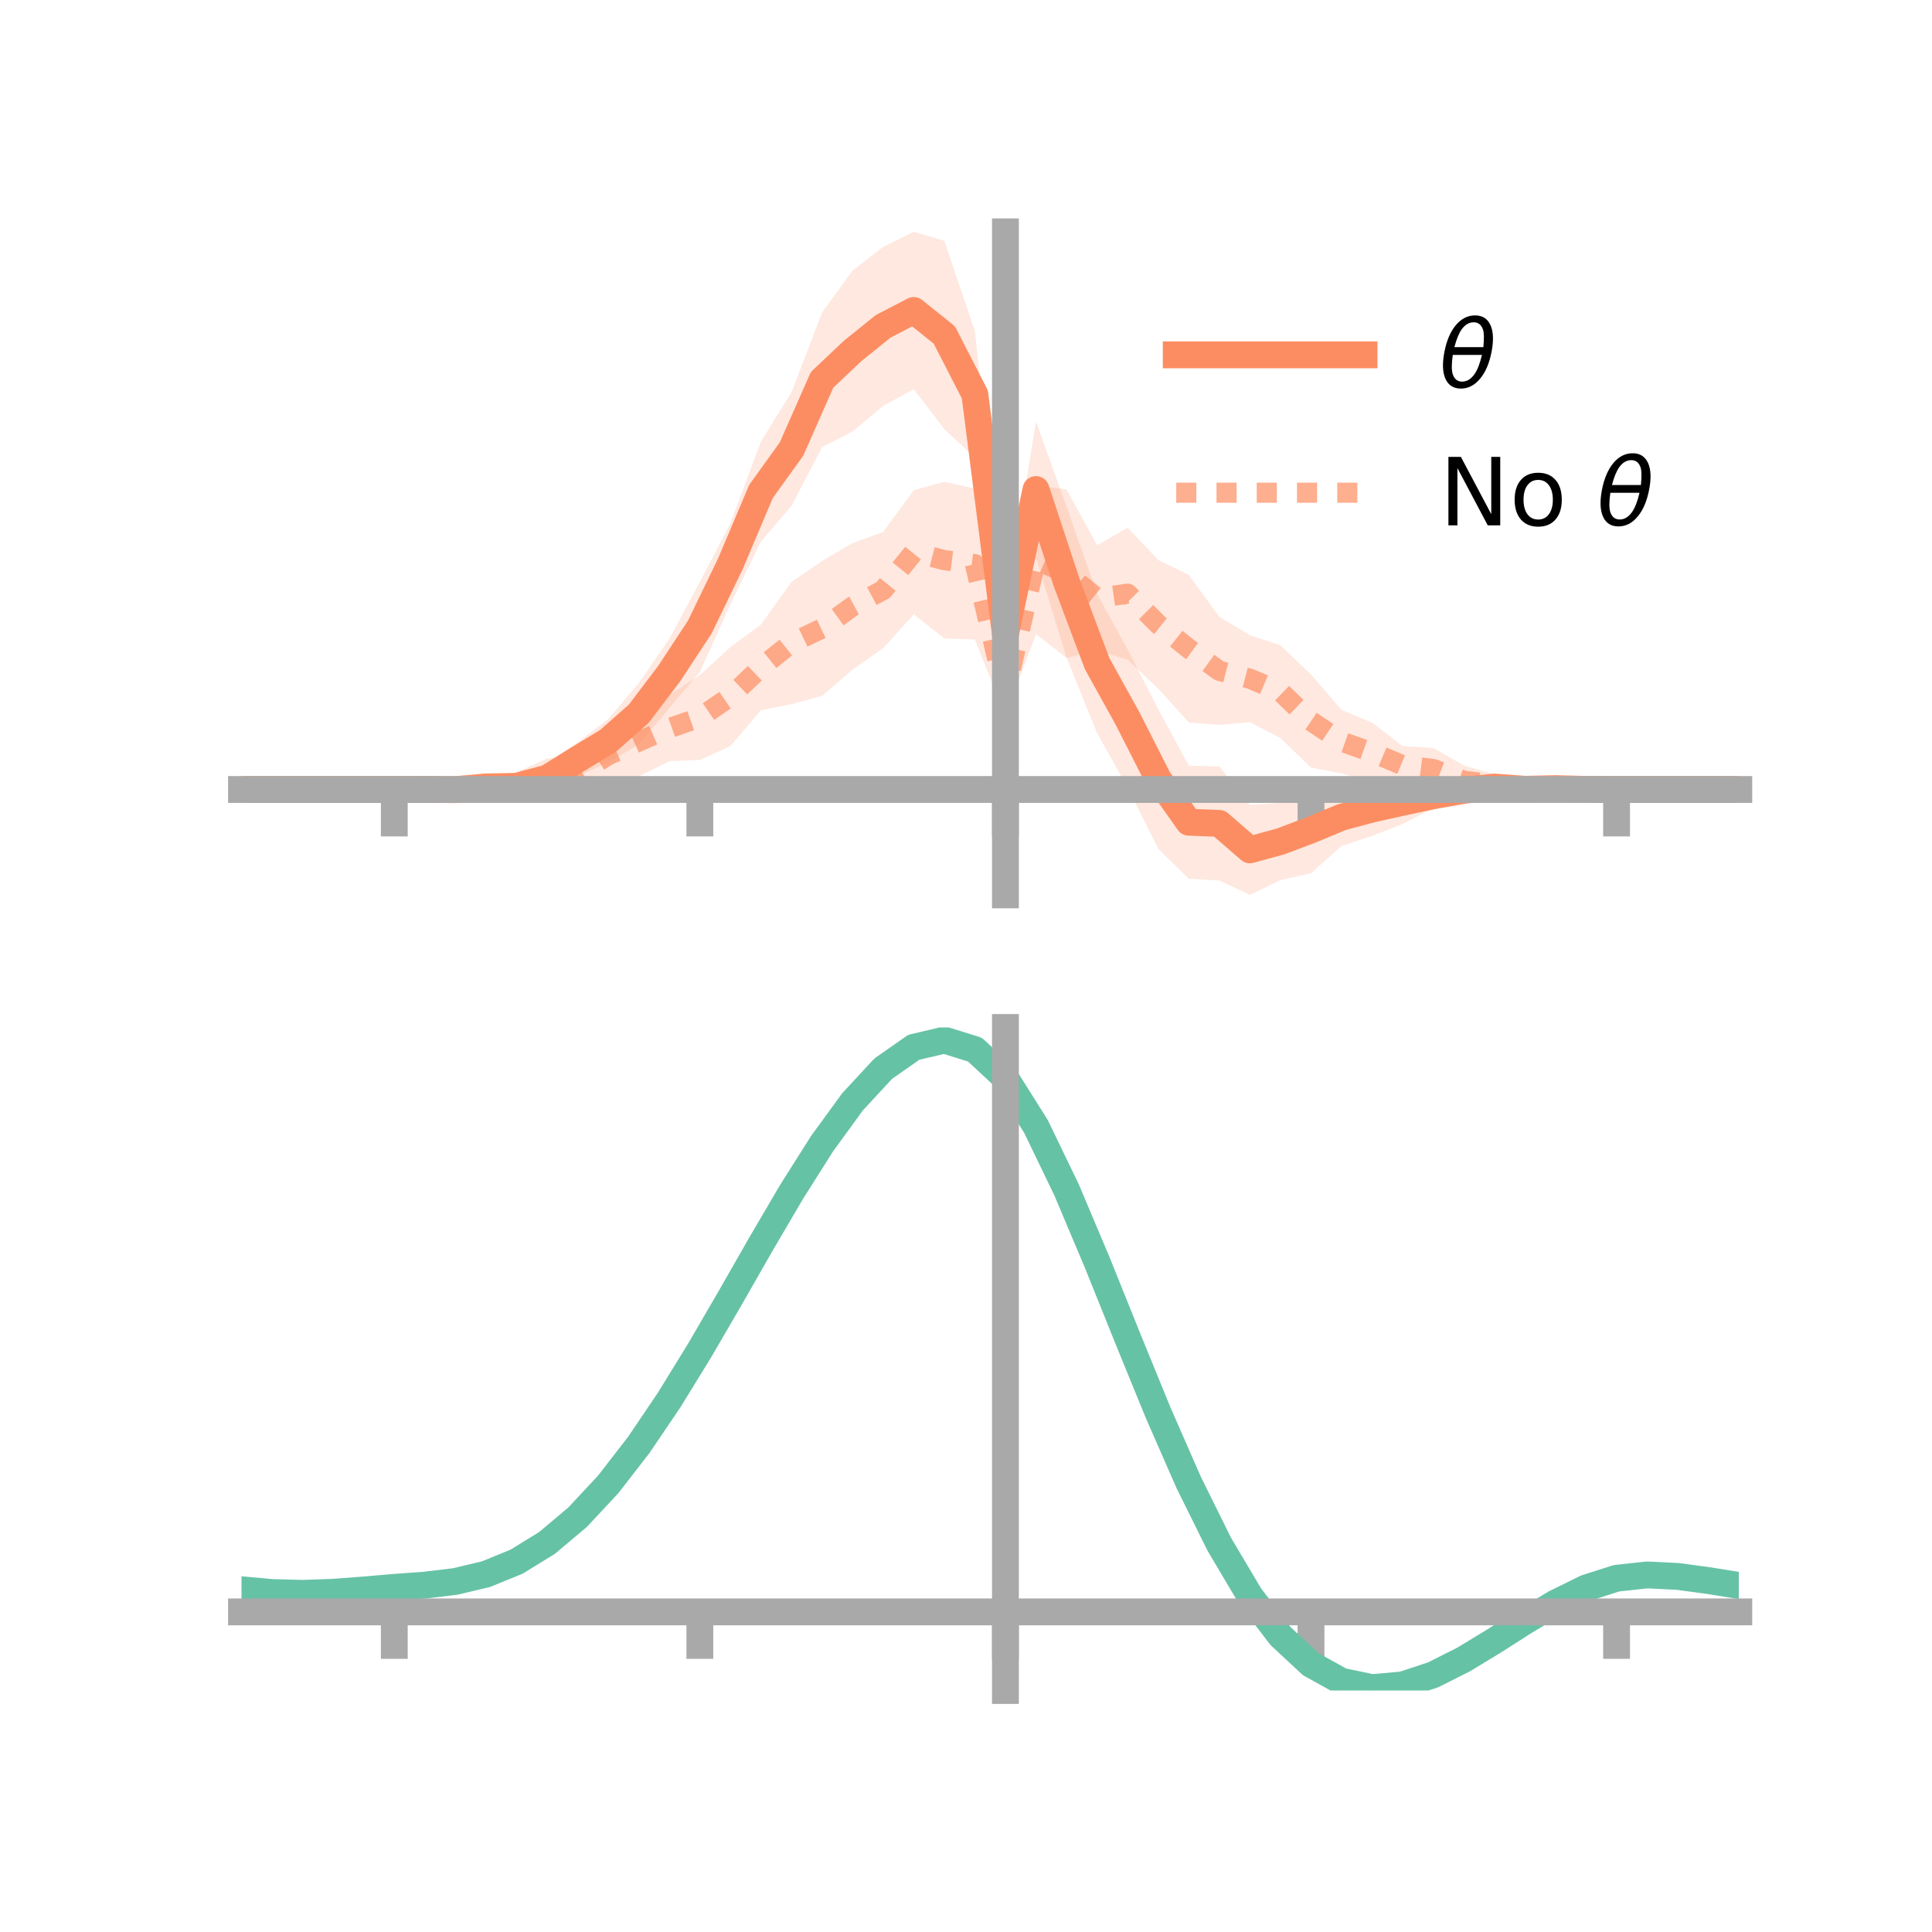
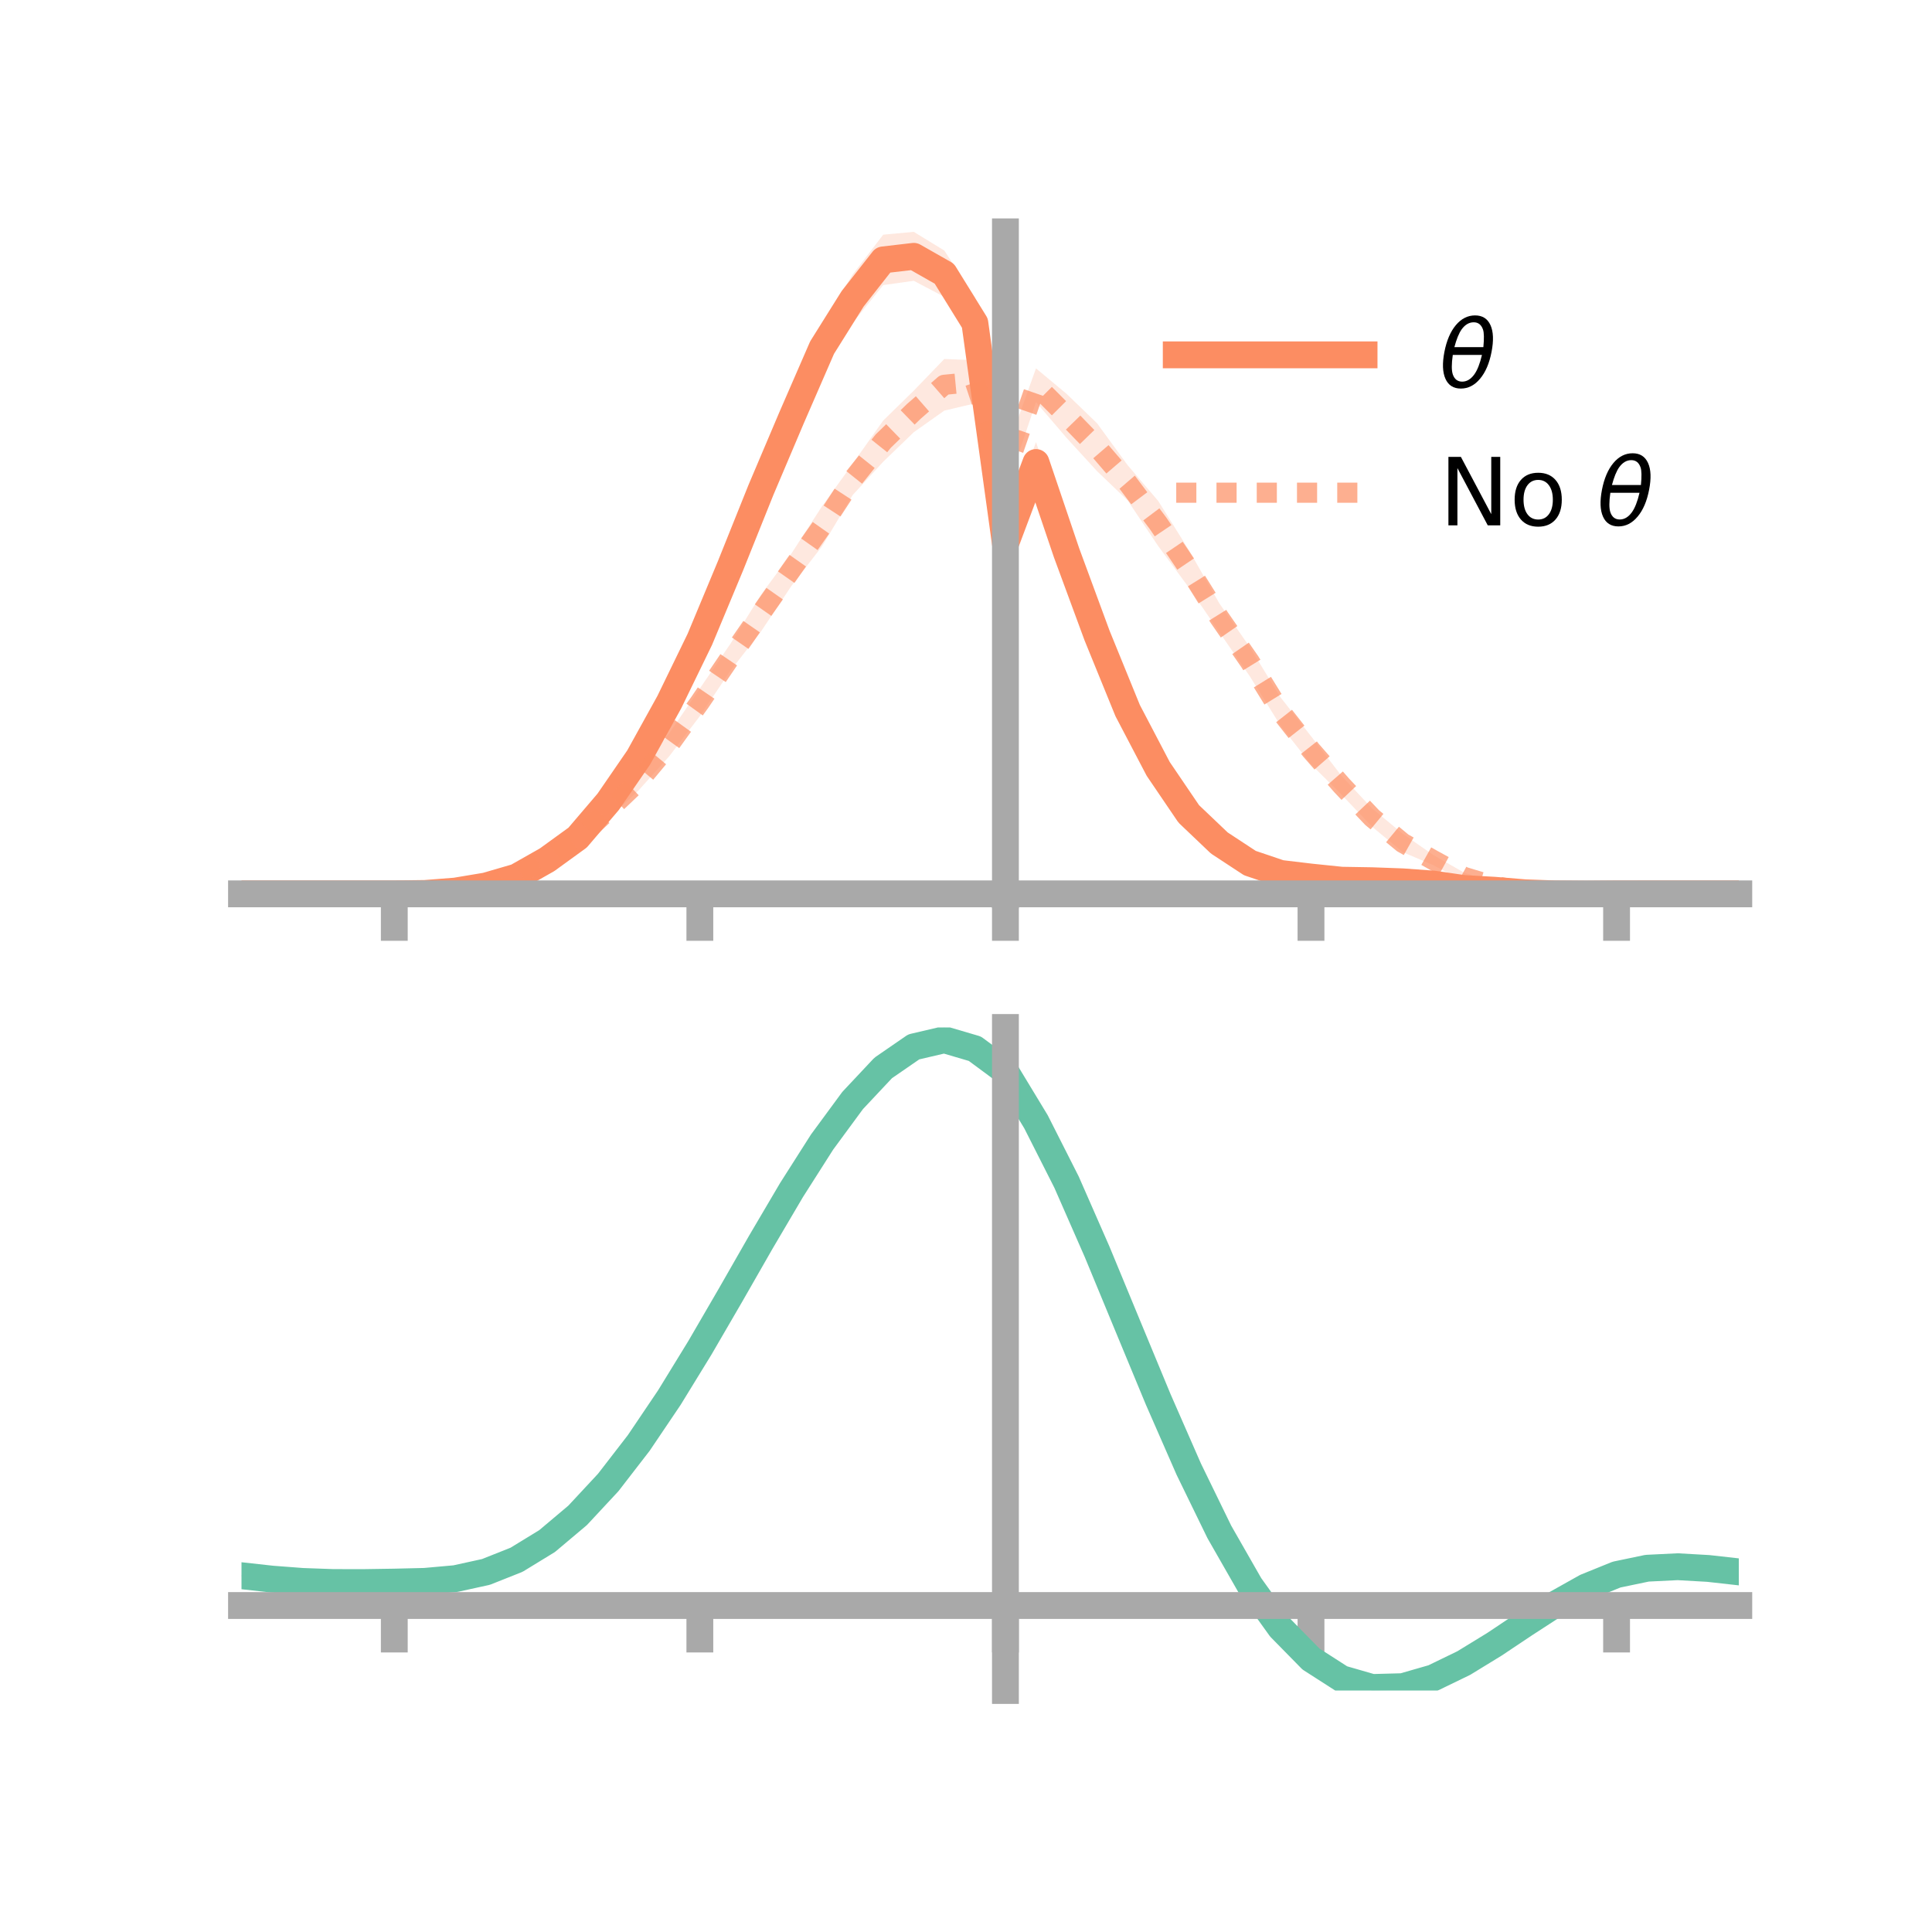
<svg xmlns="http://www.w3.org/2000/svg" xmlns:xlink="http://www.w3.org/1999/xlink" height="144pt" version="1.1" viewBox="0 0 144 144" width="144pt">
  <defs>
    <style type="text/css">
*{stroke-linecap:butt;stroke-linejoin:round;}
  </style>
  </defs>
  <g id="figure_1">
    <g id="patch_1">
      <path d="M 0 144  L 144 144  L 144 0  L 0 0  z " style="fill:none;" />
    </g>
    <g id="axes_1">
      <g id="patch_2">
        <path d="M 18 66.698  L 129.6 66.698  L 129.6 17.28  L 18 17.28  z " style="fill:none;" />
      </g>
      <g id="PolyCollection_1">
-         <path clip-path="url(#p246c6728ec)" d="M 18 58.843  L 18 58.843  L 20.278 58.843  L 22.555 58.843  L 24.833 58.843  L 27.11 58.843  L 29.388 58.843  L 31.665 58.76  L 33.943 58.593  L 36.22 58.14  L 38.498 57.907  L 40.776 56.817  L 43.053 55.334  L 45.331 53.594  L 47.608 50.92  L 49.886 47.619  L 52.163 43.381  L 54.441 38.995  L 56.718 32.903  L 58.996 29.238  L 61.273 23.292  L 63.551 20.158  L 65.829 18.401  L 68.106 17.28  L 70.384 17.952  L 72.661 24.683  L 74.939 45.538  L 77.216 31.411  L 79.494 37.772  L 81.771 44.271  L 84.049 48.421  L 86.327 52.856  L 88.604 57.073  L 90.882 57.118  L 93.159 59.99  L 95.437 59.846  L 97.714 58.637  L 99.992 58.767  L 102.269 58.299  L 104.547 58.189  L 106.824 58.378  L 109.102 57.808  L 111.38 57.972  L 113.657 58.303  L 115.935 58.486  L 118.212 58.743  L 120.49 58.842  L 122.767 58.843  L 125.045 58.843  L 127.322 58.843  L 129.6 58.843  L 129.6 58.843  L 129.6 58.843  L 127.322 58.843  L 125.045 58.843  L 122.767 58.843  L 120.49 58.843  L 118.212 58.928  L 115.935 59.075  L 113.657 59.354  L 111.38 59.349  L 109.102 59.994  L 106.824 60.248  L 104.547 61.406  L 102.269 62.305  L 99.992 63.053  L 97.714 65.085  L 95.437 65.594  L 93.159 66.698  L 90.882 65.629  L 88.604 65.495  L 86.327 63.255  L 84.049 58.711  L 81.771 54.639  L 79.494 49.02  L 77.216 41.564  L 74.939 49.015  L 72.661 34.115  L 70.384 31.98  L 68.106 29.003  L 65.829 30.244  L 63.551 32.158  L 61.273 33.327  L 58.996 37.698  L 56.718 40.363  L 54.441 45.043  L 52.163 50.081  L 49.886 52.774  L 47.608 55.48  L 45.331 56.825  L 43.053 57.854  L 40.776 59.218  L 38.498 59.314  L 36.22 59.163  L 33.943 59.117  L 31.665 58.917  L 29.388 58.843  L 27.11 58.843  L 24.833 58.843  L 22.555 58.843  L 20.278 58.843  L 18 58.843  z " style="fill:#fc8d62;fill-opacity:0.2;" />
+         <path clip-path="url(#p0f44cebcbf)" d="M 18 66.622  L 18 66.622  L 20.278 66.622  L 22.555 66.622  L 24.833 66.622  L 27.11 66.622  L 29.388 66.62  L 31.665 66.565  L 33.943 66.337  L 36.22 65.897  L 38.498 65.11  L 40.776 63.826  L 43.053 61.907  L 45.331 59.196  L 47.608 55.665  L 49.886 51.383  L 52.163 46.469  L 54.441 41.012  L 56.718 34.946  L 58.996 29.498  L 61.273 24.164  L 63.551 20.463  L 65.829 17.492  L 68.106 17.28  L 70.384 18.674  L 72.661 22.162  L 74.939 39.246  L 77.216 32.953  L 79.494 39.562  L 81.771 45.988  L 84.049 51.633  L 86.327 56.289  L 88.604 59.674  L 90.882 61.947  L 93.159 63.664  L 95.437 64.51  L 97.714 64.669  L 99.992 65.108  L 102.269 65.119  L 104.547 65.365  L 106.824 65.553  L 109.102 65.931  L 111.38 66.147  L 113.657 66.394  L 115.935 66.552  L 118.212 66.617  L 120.49 66.623  L 122.767 66.622  L 125.045 66.622  L 127.322 66.622  L 129.6 66.622  L 129.6 66.622  L 129.6 66.622  L 127.322 66.622  L 125.045 66.622  L 122.767 66.623  L 120.49 66.627  L 118.212 66.672  L 115.935 66.698  L 113.657 66.69  L 111.38 66.559  L 109.102 66.517  L 106.824 66.23  L 104.547 66.086  L 102.269 66.167  L 99.992 66.102  L 97.714 66.07  L 95.437 65.688  L 93.159 64.993  L 90.882 63.718  L 88.604 61.654  L 86.327 58.332  L 84.049 54.292  L 81.771 48.761  L 79.494 42.838  L 77.216 35.992  L 74.939 41.809  L 72.661 26  L 70.384 22.126  L 68.106 20.929  L 65.829 21.249  L 63.551 24.074  L 61.273 27.653  L 58.996 32.789  L 56.718 38.079  L 54.441 43.361  L 52.163 48.83  L 49.886 53.284  L 47.608 57.234  L 45.331 60.327  L 43.053 62.952  L 40.776 64.339  L 38.498 65.633  L 36.22 66.172  L 33.943 66.492  L 31.665 66.621  L 29.388 66.624  L 27.11 66.622  L 24.833 66.622  L 22.555 66.622  L 20.278 66.622  L 18 66.622  z " style="fill:#fc8d62;fill-opacity:0.2;" />
      </g>
      <g id="PolyCollection_2">
-         <path clip-path="url(#p246c6728ec)" d="M 18 58.843  L 18 58.843  L 20.278 58.843  L 22.555 58.843  L 24.833 58.843  L 27.11 58.843  L 29.388 58.843  L 31.665 58.679  L 33.943 58.435  L 36.22 57.91  L 38.498 57.557  L 40.776 56.532  L 43.053 56.335  L 45.331 54.637  L 47.608 52.672  L 49.886 51.811  L 52.163 50.312  L 54.441 48.227  L 56.718 46.557  L 58.996 43.371  L 61.273 41.819  L 63.551 40.475  L 65.829 39.65  L 68.106 36.536  L 70.384 35.914  L 72.661 36.42  L 74.939 49.98  L 77.216 36.177  L 79.494 36.474  L 81.771 40.648  L 84.049 39.33  L 86.327 41.74  L 88.604 42.849  L 90.882 45.976  L 93.159 47.347  L 95.437 48.097  L 97.714 50.277  L 99.992 52.915  L 102.269 53.864  L 104.547 55.613  L 106.824 55.749  L 109.102 57.056  L 111.38 57.706  L 113.657 58.343  L 115.935 58.458  L 118.212 58.698  L 120.49 58.843  L 122.767 58.843  L 125.045 58.843  L 127.322 58.843  L 129.6 58.843  L 129.6 58.843  L 129.6 58.843  L 127.322 58.843  L 125.045 58.843  L 122.767 58.843  L 120.49 58.843  L 118.212 58.968  L 115.935 59.12  L 113.657 59.361  L 111.38 59.237  L 109.102 59.322  L 106.824 58.891  L 104.547 58.464  L 102.269 58.3  L 99.992 57.64  L 97.714 57.216  L 95.437 55.007  L 93.159 53.828  L 90.882 54.027  L 88.604 53.845  L 86.327 51.325  L 84.049 49.171  L 81.771 48.497  L 79.494 49.035  L 77.216 47.261  L 74.939 53.368  L 72.661 47.671  L 70.384 47.586  L 68.106 45.785  L 65.829 48.306  L 63.551 49.907  L 61.273 51.864  L 58.996 52.483  L 56.718 52.934  L 54.441 55.607  L 52.163 56.643  L 49.886 56.736  L 47.608 57.869  L 45.331 57.95  L 43.053 59.075  L 40.776 58.98  L 38.498 59.096  L 36.22 59.085  L 33.943 59.101  L 31.665 58.975  L 29.388 58.843  L 27.11 58.843  L 24.833 58.843  L 22.555 58.843  L 20.278 58.843  L 18 58.843  z " style="fill:#fc8d62;fill-opacity:0.2;" />
+         <path clip-path="url(#p0f44cebcbf)" d="M 18 66.622  L 18 66.622  L 20.278 66.622  L 22.555 66.622  L 24.833 66.622  L 27.11 66.622  L 29.388 66.622  L 31.665 66.539  L 33.943 66.294  L 36.22 65.76  L 38.498 64.917  L 40.776 63.659  L 43.053 62.059  L 45.331 59.77  L 47.608 57.575  L 49.886 54.646  L 52.163 51.313  L 54.441 47.985  L 56.718 44.333  L 58.996 41.245  L 61.273 37.731  L 63.551 34.567  L 65.829 31.345  L 68.106 29.119  L 70.384 26.756  L 72.661 26.854  L 74.939 33.801  L 77.216 27.456  L 79.494 29.353  L 81.771 31.552  L 84.049 34.675  L 86.327 37.34  L 88.604 40.988  L 90.882 44.97  L 93.159 48.24  L 95.437 51.967  L 97.714 54.867  L 99.992 57.83  L 102.269 60.254  L 104.547 62.138  L 106.824 63.724  L 109.102 65.03  L 111.38 65.8  L 113.657 66.261  L 115.935 66.514  L 118.212 66.611  L 120.49 66.623  L 122.767 66.622  L 125.045 66.622  L 127.322 66.622  L 129.6 66.622  L 129.6 66.622  L 129.6 66.622  L 127.322 66.622  L 125.045 66.622  L 122.767 66.623  L 120.49 66.626  L 118.212 66.674  L 115.935 66.692  L 113.657 66.613  L 111.38 66.286  L 109.102 65.674  L 106.824 64.484  L 104.547 63.508  L 102.269 61.621  L 99.992 59.23  L 97.714 56.964  L 95.437 54.078  L 93.159 50.416  L 90.882 47.115  L 88.604 43.784  L 86.327 40.703  L 84.049 37.302  L 81.771 35.122  L 79.494 32.634  L 77.216 29.97  L 74.939 36.746  L 72.661 30.068  L 70.384 30.605  L 68.106 32.216  L 65.829 34.415  L 63.551 36.901  L 61.273 40.717  L 58.996 43.66  L 56.718 47.069  L 54.441 49.995  L 52.163 53.376  L 49.886 56.362  L 47.608 58.897  L 45.331 61.037  L 43.053 62.996  L 40.776 64.443  L 38.498 65.45  L 36.22 66.136  L 33.943 66.516  L 31.665 66.621  L 29.388 66.623  L 27.11 66.622  L 24.833 66.622  L 22.555 66.622  L 20.278 66.622  L 18 66.622  z " style="fill:#fc8d62;fill-opacity:0.2;" />
      </g>
      <g id="matplotlib.axis_1">
        <g id="xtick_1">
          <g id="line2d_1">
            <defs>
-               <path d="M 0 0  L 0 3.5  " id="m9a6e132822" style="stroke:#a9a9a9;stroke-width:2;" />
+               <path d="M 0 0  L 0 3.5  " id="me2f716c7f5" style="stroke:#a9a9a9;stroke-width:2;" />
            </defs>
            <g>
-               <use style="fill:#a9a9a9;stroke:#a9a9a9;stroke-width:2;" x="29.388" xlink:href="#m9a6e132822" y="58.843" />
+               <use style="fill:#a9a9a9;stroke:#a9a9a9;stroke-width:2;" x="29.388" xlink:href="#me2f716c7f5" y="66.622" />
            </g>
          </g>
        </g>
        <g id="xtick_2">
          <g id="line2d_2">
            <g>
-               <use style="fill:#a9a9a9;stroke:#a9a9a9;stroke-width:2;" x="52.163" xlink:href="#m9a6e132822" y="58.843" />
+               <use style="fill:#a9a9a9;stroke:#a9a9a9;stroke-width:2;" x="52.163" xlink:href="#me2f716c7f5" y="66.622" />
            </g>
          </g>
        </g>
        <g id="xtick_3">
          <g id="line2d_3">
            <g>
-               <use style="fill:#a9a9a9;stroke:#a9a9a9;stroke-width:2;" x="74.939" xlink:href="#m9a6e132822" y="58.843" />
+               <use style="fill:#a9a9a9;stroke:#a9a9a9;stroke-width:2;" x="74.939" xlink:href="#me2f716c7f5" y="66.622" />
            </g>
          </g>
        </g>
        <g id="xtick_4">
          <g id="line2d_4">
            <g>
-               <use style="fill:#a9a9a9;stroke:#a9a9a9;stroke-width:2;" x="97.714" xlink:href="#m9a6e132822" y="58.843" />
+               <use style="fill:#a9a9a9;stroke:#a9a9a9;stroke-width:2;" x="97.714" xlink:href="#me2f716c7f5" y="66.622" />
            </g>
          </g>
        </g>
        <g id="xtick_5">
          <g id="line2d_5">
            <g>
-               <use style="fill:#a9a9a9;stroke:#a9a9a9;stroke-width:2;" x="120.49" xlink:href="#m9a6e132822" y="58.843" />
+               <use style="fill:#a9a9a9;stroke:#a9a9a9;stroke-width:2;" x="120.49" xlink:href="#me2f716c7f5" y="66.622" />
            </g>
          </g>
        </g>
      </g>
      <g id="matplotlib.axis_2" />
      <g id="line2d_6">
-         <path clip-path="url(#p246c6728ec)" d="M 18 58.843  L 20.278 58.843  L 22.555 58.843  L 24.833 58.843  L 27.11 58.843  L 29.388 58.843  L 31.665 58.839  L 33.943 58.855  L 36.22 58.652  L 38.498 58.61  L 40.776 58.017  L 43.053 56.594  L 45.331 55.21  L 47.608 53.2  L 49.886 50.196  L 52.163 46.731  L 54.441 42.019  L 56.718 36.633  L 58.996 33.468  L 61.273 28.31  L 63.551 26.158  L 65.829 24.323  L 68.106 23.141  L 70.384 24.966  L 72.661 29.399  L 74.939 47.277  L 77.216 36.487  L 79.494 43.396  L 81.771 49.455  L 84.049 53.566  L 86.327 58.056  L 88.604 61.284  L 90.882 61.373  L 93.159 63.344  L 95.437 62.72  L 97.714 61.861  L 99.992 60.91  L 102.269 60.302  L 104.547 59.797  L 106.824 59.313  L 109.102 58.901  L 111.38 58.661  L 113.657 58.829  L 115.935 58.78  L 118.212 58.835  L 120.49 58.843  L 122.767 58.843  L 125.045 58.843  L 127.322 58.843  L 129.6 58.843  " style="fill:none;stroke:#fc8d62;stroke-linecap:square;stroke-width:2;" />
+         <path clip-path="url(#p0f44cebcbf)" d="M 18 66.622  L 20.278 66.622  L 22.555 66.622  L 24.833 66.622  L 27.11 66.622  L 29.388 66.622  L 31.665 66.593  L 33.943 66.415  L 36.22 66.035  L 38.498 65.372  L 40.776 64.082  L 43.053 62.43  L 45.331 59.761  L 47.608 56.45  L 49.886 52.333  L 52.163 47.649  L 54.441 42.186  L 56.718 36.513  L 58.996 31.144  L 61.273 25.909  L 63.551 22.269  L 65.829 19.371  L 68.106 19.105  L 70.384 20.4  L 72.661 24.081  L 74.939 40.528  L 77.216 34.472  L 79.494 41.2  L 81.771 47.375  L 84.049 52.962  L 86.327 57.311  L 88.604 60.664  L 90.882 62.833  L 93.159 64.328  L 95.437 65.099  L 97.714 65.37  L 99.992 65.605  L 102.269 65.643  L 104.547 65.726  L 106.824 65.892  L 109.102 66.224  L 111.38 66.353  L 113.657 66.542  L 115.935 66.625  L 118.212 66.644  L 120.49 66.625  L 122.767 66.623  L 125.045 66.622  L 127.322 66.622  L 129.6 66.622  " style="fill:none;stroke:#fc8d62;stroke-linecap:square;stroke-width:2;" />
      </g>
      <g id="line2d_7">
-         <path clip-path="url(#p246c6728ec)" d="M 18 58.843  L 20.278 58.843  L 22.555 58.843  L 24.833 58.843  L 27.11 58.843  L 29.388 58.843  L 31.665 58.827  L 33.943 58.768  L 36.22 58.498  L 38.498 58.326  L 40.776 57.756  L 43.053 57.705  L 45.331 56.293  L 47.608 55.271  L 49.886 54.273  L 52.163 53.478  L 54.441 51.917  L 56.718 49.745  L 58.996 47.927  L 61.273 46.841  L 63.551 45.191  L 65.829 43.978  L 68.106 41.161  L 70.384 41.75  L 72.661 42.046  L 74.939 51.674  L 77.216 41.719  L 79.494 42.754  L 81.771 44.573  L 84.049 44.25  L 86.327 46.532  L 88.604 48.347  L 90.882 50.002  L 93.159 50.587  L 95.437 51.552  L 97.714 53.747  L 99.992 55.277  L 102.269 56.082  L 104.547 57.039  L 106.824 57.32  L 109.102 58.189  L 111.38 58.471  L 113.657 58.852  L 115.935 58.789  L 118.212 58.833  L 120.49 58.843  L 122.767 58.843  L 125.045 58.843  L 127.322 58.843  L 129.6 58.843  " style="fill:none;stroke:#fc8d62;stroke-dasharray:1.5,1.5;stroke-dashoffset:0;stroke-opacity:0.7;stroke-width:1.5;" />
+         <path clip-path="url(#p0f44cebcbf)" d="M 18 66.622  L 20.278 66.622  L 22.555 66.622  L 24.833 66.622  L 27.11 66.622  L 29.388 66.622  L 31.665 66.58  L 33.943 66.405  L 36.22 65.948  L 38.498 65.183  L 40.776 64.051  L 43.053 62.527  L 45.331 60.404  L 47.608 58.236  L 49.886 55.504  L 52.163 52.345  L 54.441 48.99  L 56.718 45.701  L 58.996 42.452  L 61.273 39.224  L 63.551 35.734  L 65.829 32.88  L 68.106 30.667  L 70.384 28.68  L 72.661 28.461  L 74.939 35.273  L 77.216 28.713  L 79.494 30.993  L 81.771 33.337  L 84.049 35.988  L 86.327 39.021  L 88.604 42.386  L 90.882 46.042  L 93.159 49.328  L 95.437 53.022  L 97.714 55.916  L 99.992 58.53  L 102.269 60.938  L 104.547 62.823  L 106.824 64.104  L 109.102 65.352  L 111.38 66.043  L 113.657 66.437  L 115.935 66.603  L 118.212 66.642  L 120.49 66.625  L 122.767 66.623  L 125.045 66.622  L 127.322 66.622  L 129.6 66.622  " style="fill:none;stroke:#fc8d62;stroke-dasharray:1.5,1.5;stroke-dashoffset:0;stroke-opacity:0.7;stroke-width:1.5;" />
      </g>
      <g id="patch_3">
        <path d="M 74.939 66.698  L 74.939 17.28  " style="fill:none;stroke:#a9a9a9;stroke-linecap:square;stroke-linejoin:miter;stroke-width:2;" />
      </g>
      <g id="patch_4">
        <path d="M 129.6 66.698  L 129.6 17.28  " style="fill:none;" />
      </g>
      <g id="patch_5">
-         <path d="M 18 58.843  L 129.6 58.843  " style="fill:none;stroke:#a9a9a9;stroke-linecap:square;stroke-linejoin:miter;stroke-width:2;" />
+         <path d="M 18 66.622  L 129.6 66.622  " style="fill:none;stroke:#a9a9a9;stroke-linecap:square;stroke-linejoin:miter;stroke-width:2;" />
      </g>
      <g id="patch_6">
        <path d="M 18 17.28  L 129.6 17.28  " style="fill:none;" />
      </g>
      <g id="legend_1">
        <g id="line2d_8">
          <path d="M 87.67 26.449  L 101.67 26.449  " style="fill:none;stroke:#fc8d62;stroke-linecap:square;stroke-width:2;" />
        </g>
        <g id="line2d_9" />
        <g id="text_1">
          <defs>
            <path d="M 45.516 34.672  L 14.453 34.672  Q 12.359 20.062 14.5 13.875  Q 17.188 6.25 24.469 6.25  Q 31.781 6.25 37.359 13.922  Q 42.234 20.656 45.516 34.672  z M 47.016 42.969  Q 48.344 56.844 46.625 61.719  Q 43.953 69.438 36.766 69.438  Q 29.297 69.438 23.828 61.812  Q 19.531 55.672 16.156 42.969  z M 38.188 76.766  Q 49.906 76.766 54.594 66.406  Q 59.281 56.109 55.719 37.844  Q 52.203 19.625 43.453 9.281  Q 34.766 -1.125 23.047 -1.125  Q 11.281 -1.125 6.641 9.281  Q 2 19.625 5.516 37.844  Q 9.078 56.109 17.719 66.406  Q 26.422 76.766 38.188 76.766  z " id="DejaVuSans-Oblique-952" />
          </defs>
          <g transform="translate(107.27 28.89891)scale(0.07 -0.07)">
            <use transform="translate(0 0.234375)" xlink:href="#DejaVuSans-Oblique-952" />
          </g>
        </g>
        <g id="line2d_10">
          <path d="M 87.67 36.724  L 101.67 36.724  " style="fill:none;stroke:#fc8d62;stroke-dasharray:1.5,1.5;stroke-dashoffset:0;stroke-opacity:0.7;stroke-width:1.5;" />
        </g>
        <g id="line2d_11" />
        <g id="text_2">
          <defs>
            <path d="M 9.812 72.906  L 23.094 72.906  L 55.422 11.922  L 55.422 72.906  L 64.984 72.906  L 64.984 0  L 51.703 0  L 19.391 60.984  L 19.391 0  L 9.812 0  z " id="DejaVuSans-78" />
            <path d="M 30.609 48.391  Q 23.391 48.391 19.188 42.75  Q 14.984 37.109 14.984 27.297  Q 14.984 17.484 19.156 11.844  Q 23.344 6.203 30.609 6.203  Q 37.797 6.203 41.984 11.859  Q 46.188 17.531 46.188 27.297  Q 46.188 37.016 41.984 42.703  Q 37.797 48.391 30.609 48.391  z M 30.609 56  Q 42.328 56 49.016 48.375  Q 55.719 40.766 55.719 27.297  Q 55.719 13.875 49.016 6.219  Q 42.328 -1.422 30.609 -1.422  Q 18.844 -1.422 12.172 6.219  Q 5.516 13.875 5.516 27.297  Q 5.516 40.766 12.172 48.375  Q 18.844 56 30.609 56  z " id="DejaVuSans-111" />
            <path id="DejaVuSans-32" />
          </defs>
          <g transform="translate(107.27 39.17359)scale(0.07 -0.07)">
            <use transform="translate(0 0.234375)" xlink:href="#DejaVuSans-78" />
            <use transform="translate(74.80469 0.234375)" xlink:href="#DejaVuSans-111" />
            <use transform="translate(135.9863 0.234375)" xlink:href="#DejaVuSans-32" />
            <use transform="translate(167.7734 0.234375)" xlink:href="#DejaVuSans-Oblique-952" />
          </g>
        </g>
      </g>
    </g>
    <g id="axes_2">
      <g id="patch_7">
        <path d="M 18 126  L 129.6 126  L 129.6 76.582  L 18 76.582  z " style="fill:none;" />
      </g>
      <g id="PolyCollection_3">
-         <path clip-path="url(#pffb3be96ef)" d="M 18 118.53  L 18 118.454  L 20.278 118.67  L 22.555 118.732  L 24.833 118.647  L 27.11 118.465  L 29.388 118.263  L 31.665 118.091  L 33.943 117.811  L 36.22 117.264  L 38.498 116.324  L 40.776 114.901  L 43.053 112.944  L 45.331 110.445  L 47.608 107.437  L 49.886 103.985  L 52.163 100.189  L 54.441 96.176  L 56.718 92.099  L 58.996 88.127  L 61.273 84.448  L 63.551 81.255  L 65.829 78.748  L 68.106 77.126  L 70.384 76.582  L 72.661 77.302  L 74.939 79.452  L 77.216 83.121  L 79.494 87.914  L 81.771 93.39  L 84.049 99.139  L 86.327 104.802  L 88.604 110.084  L 90.882 114.755  L 93.159 118.655  L 95.437 121.688  L 97.714 123.825  L 99.992 125.094  L 102.269 125.573  L 104.547 125.375  L 106.824 124.637  L 109.102 123.509  L 111.38 122.151  L 113.657 120.723  L 115.935 119.382  L 118.212 118.275  L 120.49 117.551  L 122.767 117.307  L 125.045 117.423  L 127.322 117.741  L 129.6 118.12  L 129.6 118.224  L 129.6 118.224  L 127.322 117.87  L 125.045 117.572  L 122.767 117.466  L 120.49 117.714  L 118.212 118.445  L 115.935 119.578  L 113.657 120.965  L 111.38 122.446  L 109.102 123.854  L 106.824 125.022  L 104.547 125.788  L 102.269 126  L 99.992 125.53  L 97.714 124.279  L 95.437 122.186  L 93.159 119.234  L 90.882 115.454  L 88.604 110.933  L 86.327 105.82  L 84.049 100.335  L 81.771 94.762  L 79.494 89.448  L 77.216 84.796  L 74.939 81.235  L 72.661 79.156  L 70.384 78.464  L 68.106 78.993  L 65.829 80.559  L 63.551 82.97  L 61.273 86.034  L 58.996 89.557  L 56.718 93.352  L 54.441 97.241  L 52.163 101.064  L 49.886 104.677  L 47.608 107.963  L 45.331 110.829  L 43.053 113.216  L 40.776 115.097  L 38.498 116.477  L 36.22 117.397  L 33.943 117.933  L 31.665 118.204  L 29.388 118.364  L 27.11 118.549  L 24.833 118.712  L 22.555 118.783  L 20.278 118.724  L 18 118.53  z " style="fill:#66c2a5;fill-opacity:0.2;" />
+         <path clip-path="url(#p8e3051844c)" d="M 18 117.494  L 18 117.398  L 20.278 117.659  L 22.555 117.838  L 24.833 117.918  L 27.11 117.914  L 29.388 117.871  L 31.665 117.811  L 33.943 117.601  L 36.22 117.094  L 38.498 116.174  L 40.776 114.757  L 43.053 112.801  L 45.331 110.299  L 47.608 107.286  L 49.886 103.831  L 52.163 100.035  L 54.441 96.027  L 56.718 91.961  L 58.996 88.009  L 61.273 84.357  L 63.551 81.197  L 65.829 78.722  L 68.106 77.124  L 70.384 76.582  L 72.661 77.263  L 74.939 78.98  L 77.216 82.788  L 79.494 87.358  L 81.771 92.629  L 84.049 98.228  L 86.327 103.817  L 88.604 109.109  L 90.882 113.866  L 93.159 117.912  L 95.437 121.125  L 97.714 123.453  L 99.992 124.907  L 102.269 125.549  L 104.547 125.481  L 106.824 124.829  L 109.102 123.738  L 111.38 122.367  L 113.657 120.878  L 115.935 119.433  L 118.212 118.184  L 120.49 117.278  L 122.767 116.811  L 125.045 116.704  L 127.322 116.838  L 129.6 117.101  L 129.6 117.215  L 129.6 117.215  L 127.322 116.967  L 125.045 116.845  L 122.767 116.96  L 120.49 117.443  L 118.212 118.385  L 115.935 119.689  L 113.657 121.2  L 111.38 122.751  L 109.102 124.17  L 106.824 125.29  L 104.547 125.947  L 102.269 126  L 99.992 125.33  L 97.714 123.858  L 95.437 121.548  L 93.159 118.41  L 90.882 114.494  L 88.604 109.9  L 86.327 104.79  L 84.049 99.387  L 81.771 93.968  L 79.494 88.86  L 77.216 84.428  L 74.939 80.722  L 72.661 79.07  L 70.384 78.411  L 68.106 78.934  L 65.829 80.473  L 63.551 82.852  L 61.273 85.886  L 58.996 89.387  L 56.718 93.172  L 54.441 97.061  L 52.163 100.891  L 49.886 104.517  L 47.608 107.817  L 45.331 110.696  L 43.053 113.091  L 40.776 114.971  L 38.498 116.339  L 36.22 117.233  L 33.943 117.723  L 31.665 117.921  L 29.388 117.969  L 27.11 117.996  L 24.833 117.987  L 22.555 117.905  L 20.278 117.737  L 18 117.494  z " style="fill:#66c2a5;fill-opacity:0.2;" />
      </g>
      <g id="matplotlib.axis_3">
        <g id="xtick_6">
          <g id="line2d_12">
            <g>
-               <use style="fill:#a9a9a9;stroke:#a9a9a9;stroke-width:2;" x="29.388" xlink:href="#m9a6e132822" y="120.141" />
+               <use style="fill:#a9a9a9;stroke:#a9a9a9;stroke-width:2;" x="29.388" xlink:href="#me2f716c7f5" y="119.666" />
            </g>
          </g>
        </g>
        <g id="xtick_7">
          <g id="line2d_13">
            <g>
-               <use style="fill:#a9a9a9;stroke:#a9a9a9;stroke-width:2;" x="52.163" xlink:href="#m9a6e132822" y="120.141" />
+               <use style="fill:#a9a9a9;stroke:#a9a9a9;stroke-width:2;" x="52.163" xlink:href="#me2f716c7f5" y="119.666" />
            </g>
          </g>
        </g>
        <g id="xtick_8">
          <g id="line2d_14">
            <g>
-               <use style="fill:#a9a9a9;stroke:#a9a9a9;stroke-width:2;" x="74.939" xlink:href="#m9a6e132822" y="120.141" />
+               <use style="fill:#a9a9a9;stroke:#a9a9a9;stroke-width:2;" x="74.939" xlink:href="#me2f716c7f5" y="119.666" />
            </g>
          </g>
        </g>
        <g id="xtick_9">
          <g id="line2d_15">
            <g>
-               <use style="fill:#a9a9a9;stroke:#a9a9a9;stroke-width:2;" x="97.714" xlink:href="#m9a6e132822" y="120.141" />
+               <use style="fill:#a9a9a9;stroke:#a9a9a9;stroke-width:2;" x="97.714" xlink:href="#me2f716c7f5" y="119.666" />
            </g>
          </g>
        </g>
        <g id="xtick_10">
          <g id="line2d_16">
            <g>
-               <use style="fill:#a9a9a9;stroke:#a9a9a9;stroke-width:2;" x="120.49" xlink:href="#m9a6e132822" y="120.141" />
+               <use style="fill:#a9a9a9;stroke:#a9a9a9;stroke-width:2;" x="120.49" xlink:href="#me2f716c7f5" y="119.666" />
            </g>
          </g>
        </g>
      </g>
      <g id="matplotlib.axis_4" />
      <g id="line2d_17">
-         <path clip-path="url(#pffb3be96ef)" d="M 18 118.492  L 20.278 118.697  L 22.555 118.757  L 24.833 118.68  L 27.11 118.507  L 29.388 118.313  L 31.665 118.147  L 33.943 117.872  L 36.22 117.33  L 38.498 116.401  L 40.776 114.999  L 43.053 113.08  L 45.331 110.637  L 47.608 107.7  L 49.886 104.331  L 52.163 100.627  L 54.441 96.709  L 56.718 92.725  L 58.996 88.842  L 61.273 85.241  L 63.551 82.113  L 65.829 79.654  L 68.106 78.06  L 70.384 77.523  L 72.661 78.229  L 74.939 80.344  L 77.216 83.958  L 79.494 88.681  L 81.771 94.076  L 84.049 99.737  L 86.327 105.311  L 88.604 110.508  L 90.882 115.105  L 93.159 118.944  L 95.437 121.937  L 97.714 124.052  L 99.992 125.312  L 102.269 125.787  L 104.547 125.582  L 106.824 124.829  L 109.102 123.681  L 111.38 122.298  L 113.657 120.844  L 115.935 119.48  L 118.212 118.36  L 120.49 117.633  L 122.767 117.386  L 125.045 117.498  L 127.322 117.805  L 129.6 118.172  " style="fill:none;stroke:#66c2a5;stroke-linecap:square;stroke-width:2;" />
+         <path clip-path="url(#p8e3051844c)" d="M 18 117.446  L 20.278 117.698  L 22.555 117.871  L 24.833 117.952  L 27.11 117.955  L 29.388 117.92  L 31.665 117.866  L 33.943 117.662  L 36.22 117.163  L 38.498 116.257  L 40.776 114.864  L 43.053 112.946  L 45.331 110.498  L 47.608 107.551  L 49.886 104.174  L 52.163 100.463  L 54.441 96.544  L 56.718 92.566  L 58.996 88.698  L 61.273 85.121  L 63.551 82.024  L 65.829 79.598  L 68.106 78.029  L 70.384 77.496  L 72.661 78.166  L 74.939 79.851  L 77.216 83.608  L 79.494 88.109  L 81.771 93.299  L 84.049 98.807  L 86.327 104.304  L 88.604 109.504  L 90.882 114.18  L 93.159 118.161  L 95.437 121.337  L 97.714 123.656  L 99.992 125.118  L 102.269 125.775  L 104.547 125.714  L 106.824 125.059  L 109.102 123.954  L 111.38 122.559  L 113.657 121.039  L 115.935 119.561  L 118.212 118.284  L 120.49 117.361  L 122.767 116.886  L 125.045 116.774  L 127.322 116.903  L 129.6 117.158  " style="fill:none;stroke:#66c2a5;stroke-linecap:square;stroke-width:2;" />
      </g>
      <g id="patch_8">
        <path d="M 74.939 126  L 74.939 76.582  " style="fill:none;stroke:#a9a9a9;stroke-linecap:square;stroke-linejoin:miter;stroke-width:2;" />
      </g>
      <g id="patch_9">
        <path d="M 129.6 126  L 129.6 76.582  " style="fill:none;" />
      </g>
      <g id="patch_10">
-         <path d="M 18 120.141  L 129.6 120.141  " style="fill:none;stroke:#a9a9a9;stroke-linecap:square;stroke-linejoin:miter;stroke-width:2;" />
+         <path d="M 18 119.666  L 129.6 119.666  " style="fill:none;stroke:#a9a9a9;stroke-linecap:square;stroke-linejoin:miter;stroke-width:2;" />
      </g>
      <g id="patch_11">
        <path d="M 18 76.582  L 129.6 76.582  " style="fill:none;" />
      </g>
    </g>
  </g>
  <defs>
-     <clipPath id="p246c6728ec">
+     <clipPath id="p0f44cebcbf">
      <rect height="49.418" width="111.6" x="18" y="17.28" />
    </clipPath>
-     <clipPath id="pffb3be96ef">
+     <clipPath id="p8e3051844c">
      <rect height="49.418" width="111.6" x="18" y="76.582" />
    </clipPath>
  </defs>
</svg>
